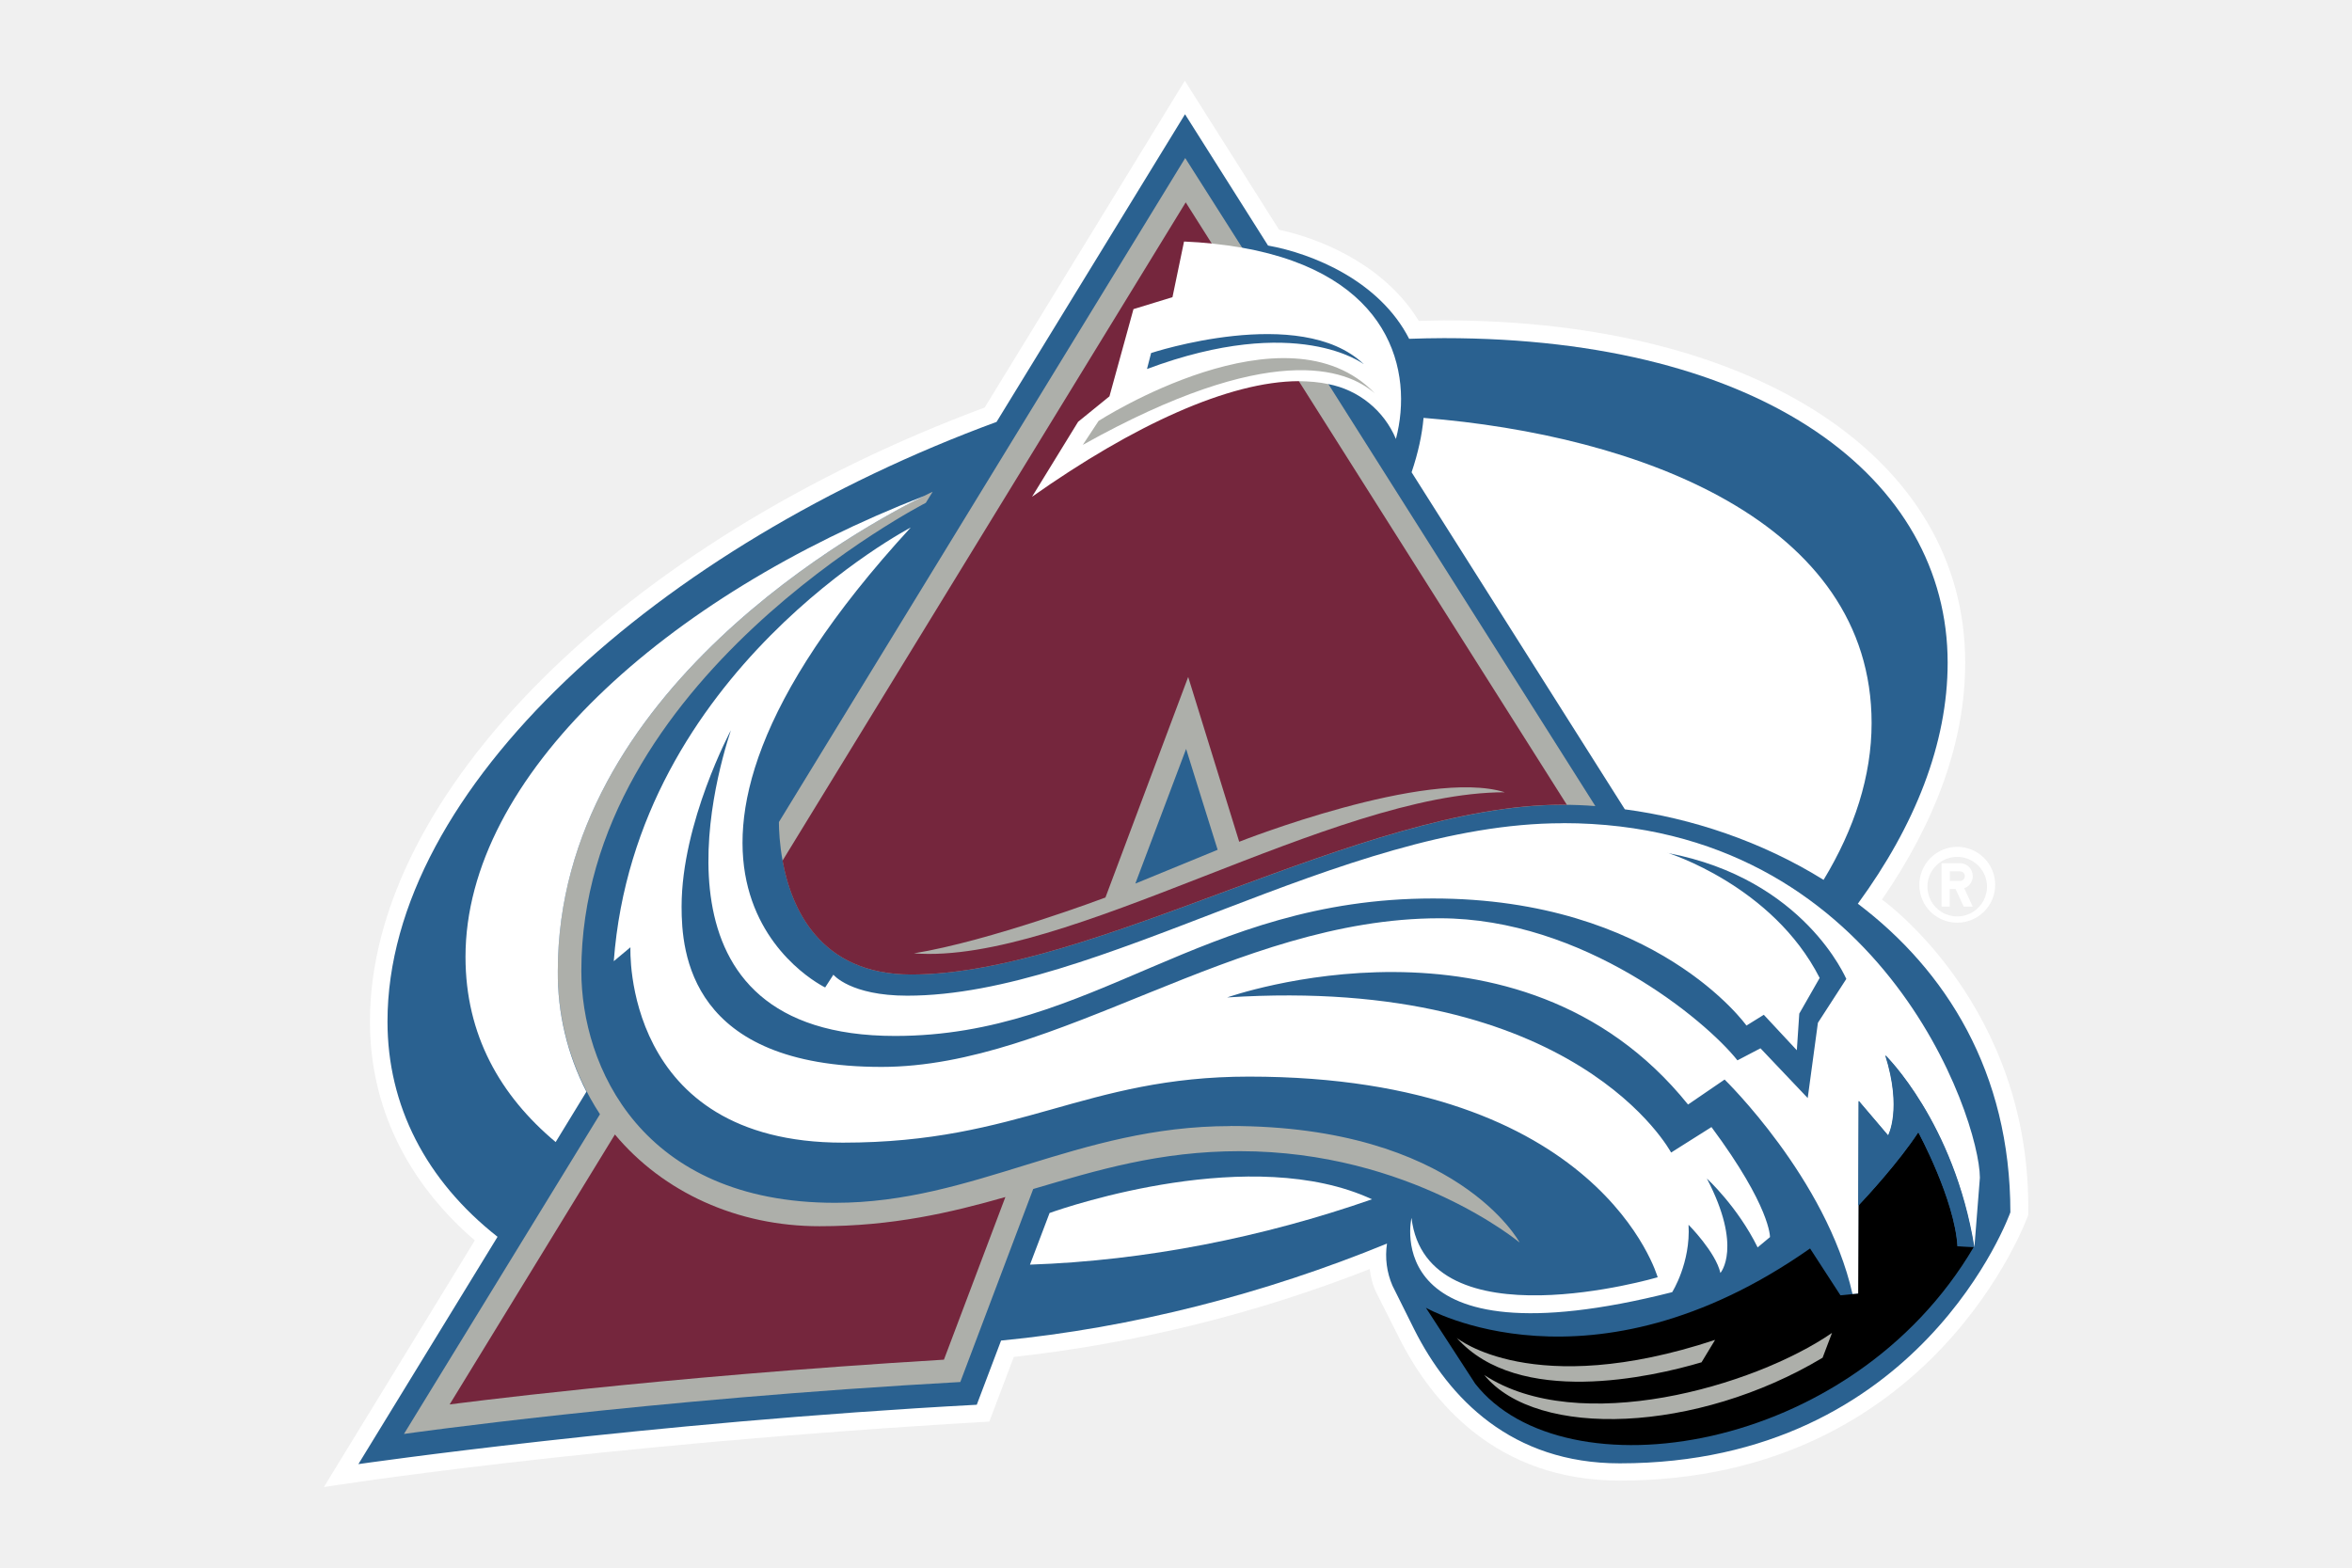
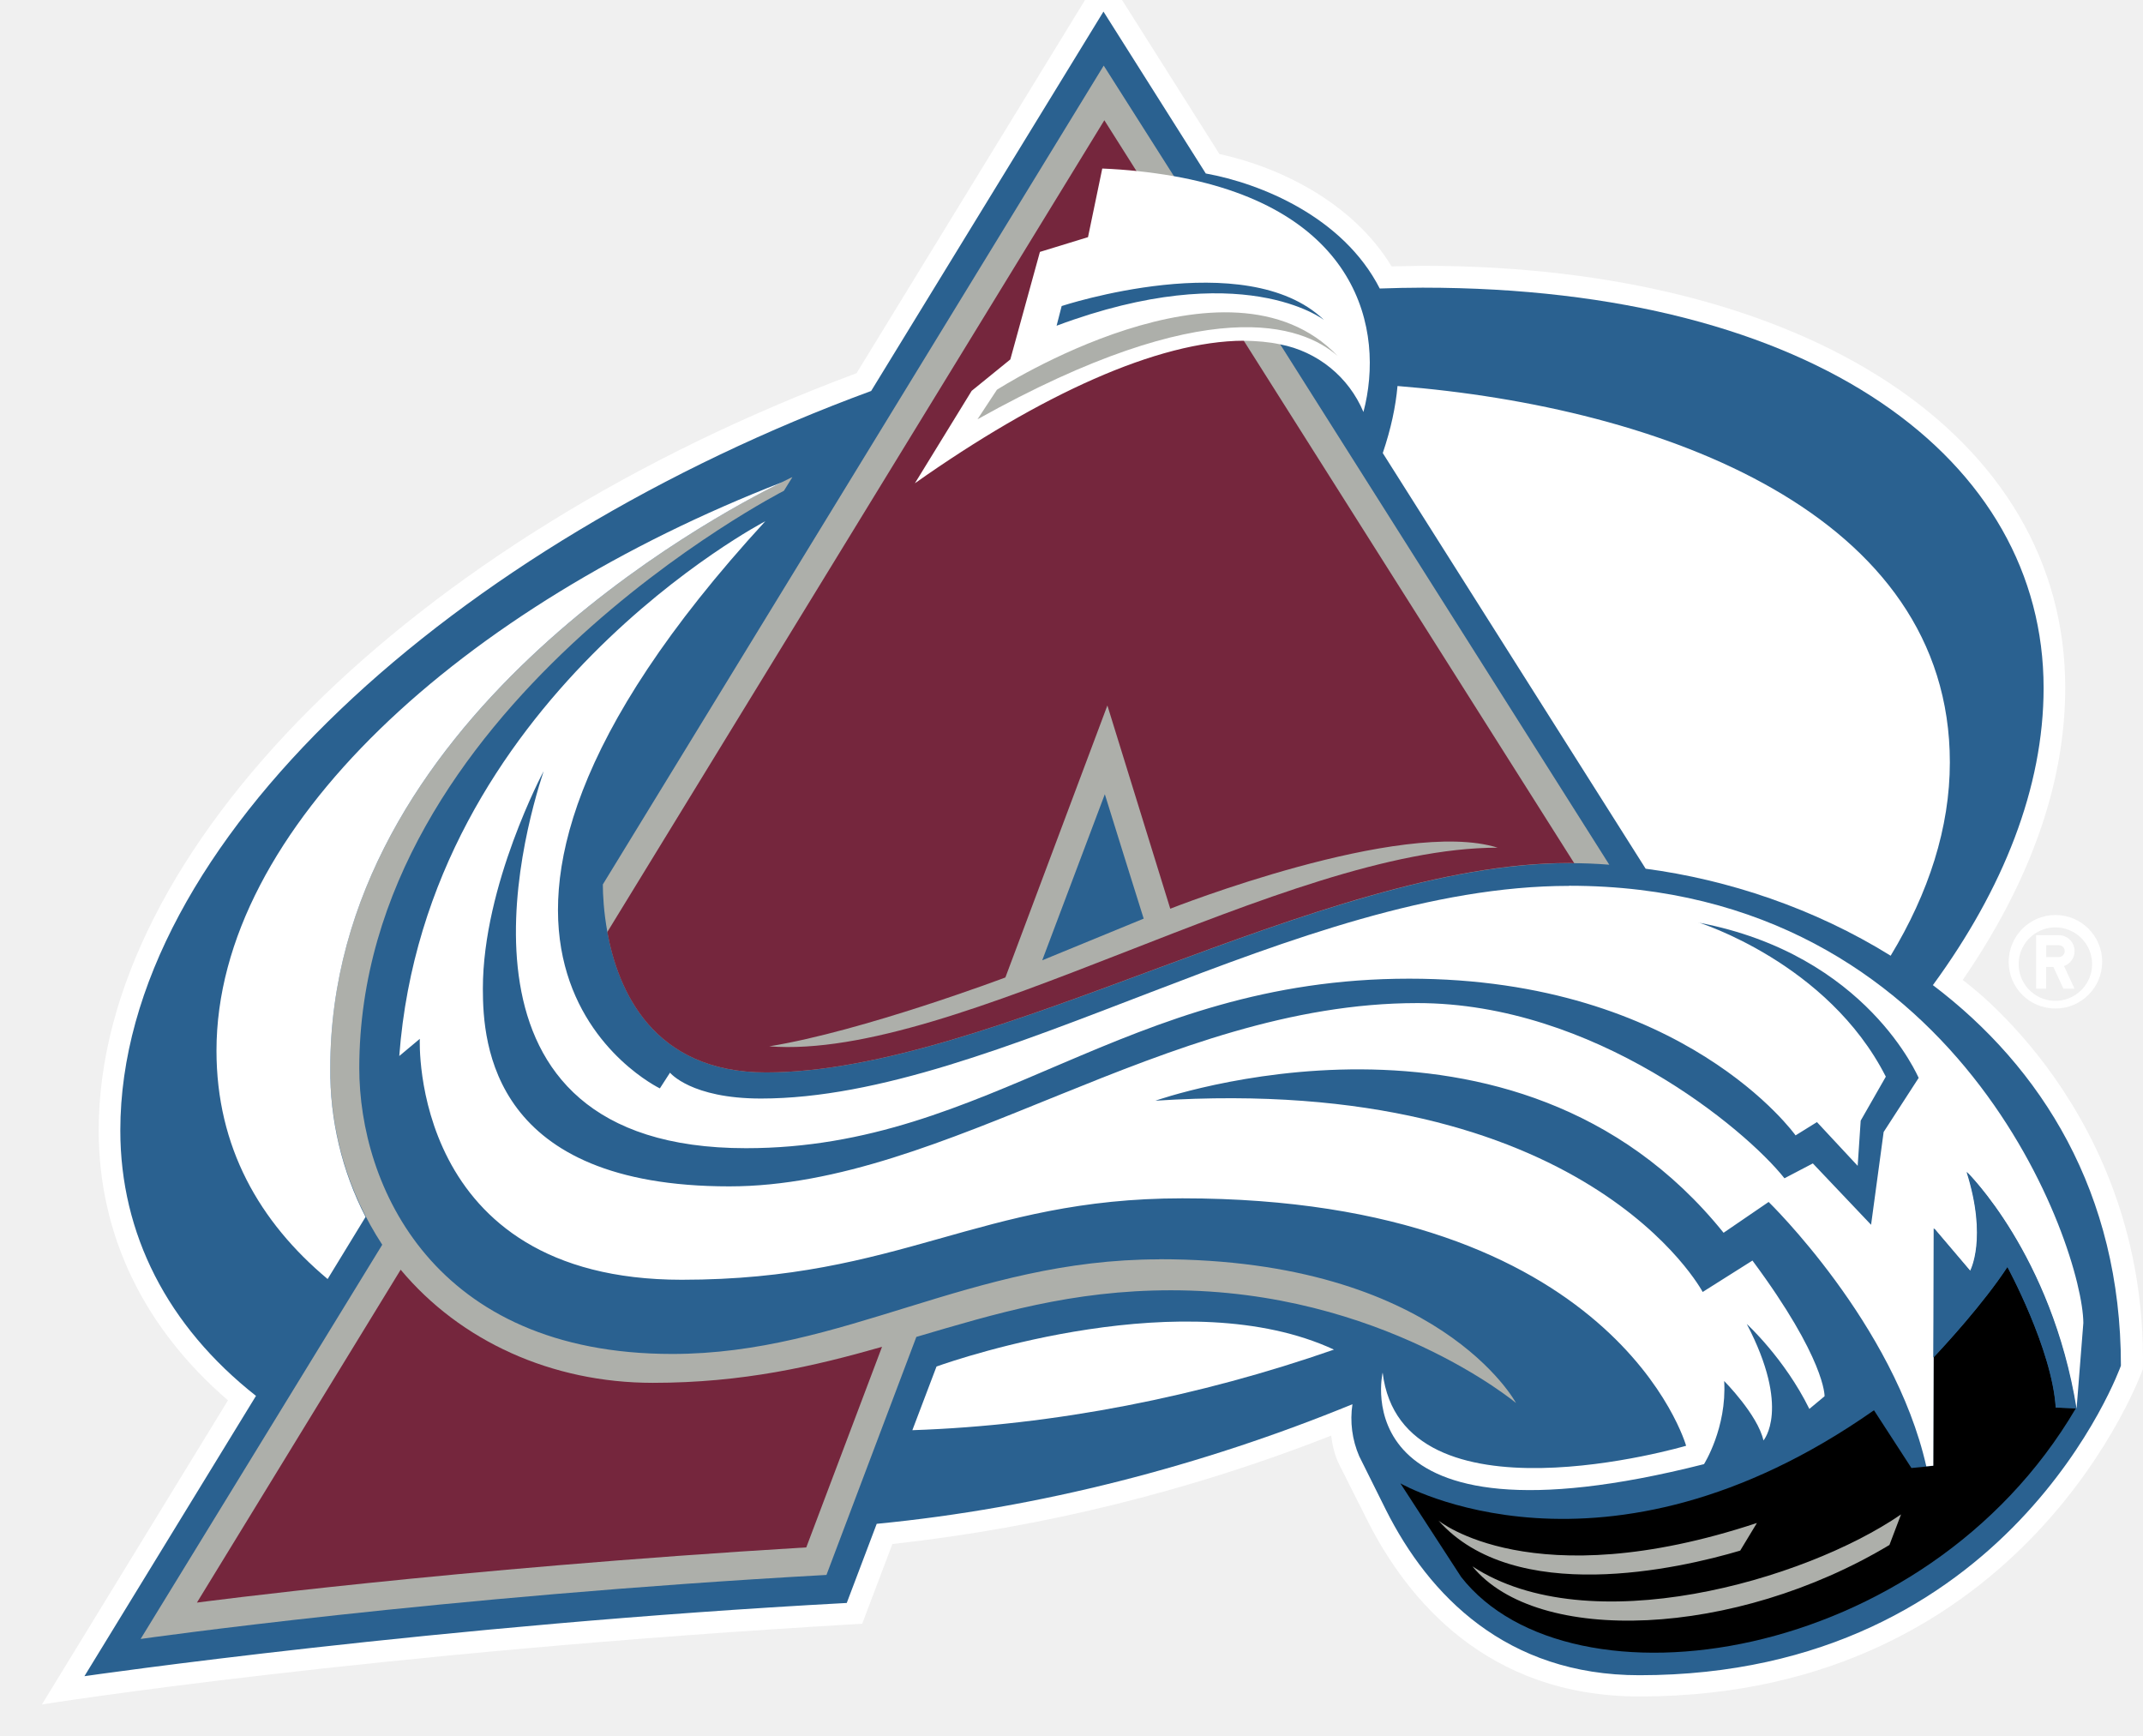
- <svg xmlns="http://www.w3.org/2000/svg" viewBox="0 0 24 16">
-   <g fill="#FFF">
-     <path d="M19.585 9.032c0 .212.172.385.387.385a.386.386 0 0 0 0-.774.388.388 0 0 0-.387.39zm.69 0a.304.304 0 1 1-.607 0 .304.304 0 0 1 .607 0z" />
-     <path d="M19.812 9.253h.083v-.18h.06l.083.18h.092l-.087-.188a.128.128 0 0 0 .087-.125.13.13 0 0 0-.13-.13h-.188v.443zm.084-.36H20a.048.048 0 0 1 0 .098h-.104v-.096z" />
+ <svg xmlns="http://www.w3.org/2000/svg" version="1.1" id="Layer_1" x="0px" y="0px" width="435.031px" height="352.309px" viewBox="0 0 435.031 352.309" enable-background="new 0 0 435.031 352.309" xml:space="preserve">
+   <g>
+     <path fill="#FFFFFF" d="M407.765,195.269c0,5.198,4.218,9.441,9.491,9.441c5.241,0,9.49-4.25,9.49-9.491   c0-5.242-4.249-9.491-9.49-9.491C412,185.742,407.751,190.013,407.765,195.269c-0.001,0.007-0.001,0.016,0,0.024V195.269z    M424.687,195.269c0.235,4.109-2.905,7.634-7.016,7.87c-4.111,0.236-7.635-2.905-7.871-7.016c-0.017-0.285-0.017-0.57,0-0.854   c0.236-4.111,3.76-7.253,7.871-7.017C421.453,188.47,424.47,191.488,424.687,195.269z" />
+     <path fill="#FFFFFF" d="M413.333,200.688h2.035v-4.414h1.472l2.035,4.414h2.257l-2.134-4.61c1.308-0.441,2.173-1.687,2.134-3.065   c0-1.761-1.428-3.188-3.188-3.188h-4.61V200.688z M415.392,191.86h2.551c0.664,0,1.201,0.538,1.201,1.202   c0,0.663-0.537,1.201-1.201,1.201h-2.551v-2.354V191.86z" />
  </g>
-   <path d="M19.203 9.183c.56-.814.85-1.627.85-2.42 0-2.088-2.138-3.493-5.318-3.493l-.258.005c-.32-.527-.92-.82-1.425-.93L12.09.824l-2.042 3.335c-3.696 1.376-6.273 3.946-6.273 6.266 0 .866.373 1.634 1.07 2.235l-1.54 2.517s2.702-.432 6.79-.668l.25-.66a14.226 14.226 0 0 0 3.632-.897c.01.08.028.164.07.246l.224.445c.335.67 1 1.468 2.258 1.468 3.21 0 4.167-2.71 4.167-2.71.04-2.135-1.492-3.22-1.492-3.22z" fill="#FFF" />
-   <path d="M18.96 9.22c.58-.794.914-1.63.914-2.456 0-1.883-1.877-3.313-5.14-3.313-.117 0-.236.003-.355.007-.302-.592-.985-.87-1.44-.952l-.847-1.34-1.923 3.14c-3.435 1.263-6.215 3.735-6.215 6.12 0 .856.39 1.62 1.123 2.197l-1.42 2.32s2.934-.425 6.31-.606l.248-.655c1.344-.13 2.694-.48 3.938-.99a.788.788 0 0 0 .056.43l.222.446c.355.706.995 1.367 2.097 1.367 3.077 0 3.986-2.562 3.986-2.562 0-1.432-.658-2.47-1.557-3.15z" fill="#2a6190" />
-   <g fill="#adafaa">
-     <path d="M12.554 11.493c-1.563 0-2.61.783-4.032.783-1.98 0-2.59-1.398-2.59-2.366 0-2.98 3.515-4.778 3.515-4.778l.07-.113c-.012.004-.04.02-.087.042-.583.287-3.738 1.974-3.738 4.848a2.635 2.635 0 0 0 .43 1.463l-2 3.263s2.465-.352 5.677-.53l.744-1.97c.652-.192 1.288-.386 2.108-.386 1.74 0 2.856.933 2.856.933s-.636-1.19-2.954-1.19z" />
-     <path d="M12.674 2.526l-.58-.913L7.948 8.39c0 .08.007.228.038.396.088.48.376 1.16 1.313 1.16 1.875 0 4.584-1.732 6.646-1.732a4.075 4.075 0 0 1 .334.013l-3.605-5.7z" />
+   <path fill="#FFFFFF" d="M398.397,198.971c13.732-19.963,20.846-39.907,20.846-59.355c0-51.208-52.435-85.665-130.422-85.665  l-6.328,0.123c-7.847-12.924-22.562-20.11-34.947-22.808L223.957-6.035l-50.079,81.79C83.235,109.5,20.035,172.529,20.035,229.431  c0,21.238,9.147,40.073,26.241,54.812L8.508,345.972c0,0,66.266-10.595,166.522-16.383l6.131-16.187  c30.53-3.38,60.476-10.776,89.069-21.998c0.246,1.962,0.688,4.022,1.717,6.033l5.493,10.913  c8.216,16.432,24.524,36.002,55.377,36.002c78.724,0,102.194-66.461,102.194-66.461c0.98-52.36-36.591-78.97-36.591-78.97  L398.397,198.971z" />
+   <path fill="#2A6190" d="M392.438,199.88c14.223-19.473,22.415-39.981,22.415-60.239c0-46.18-46.033-81.25-126.057-81.25  c-2.87,0-5.788,0.074-8.707,0.172c-7.405-14.519-24.156-21.336-35.315-23.348L224.005,2.352l-47.16,77.007  c-84.242,30.975-152.42,91.6-152.42,150.096c0,20.993,9.564,39.729,27.541,53.881l-34.825,56.897c0,0,71.955-10.424,154.75-14.862  l6.082-16.064c32.961-3.188,66.065-11.771,96.574-24.278c-0.537,3.574-0.062,7.228,1.373,10.546l5.444,10.938  c8.707,17.314,24.402,33.525,51.429,33.525c75.462,0,97.755-62.832,97.755-62.832c0-35.12-16.137-60.576-38.185-77.253  L392.438,199.88z" />
+   <g>
+     <path fill="#ADAFAA" d="M235.333,255.624c-38.328,0-64.005,19.203-98.879,19.203c-48.559,0-63.519-34.286-63.519-58.025   c0-73.09,86.204-117.185,86.204-117.185l1.717-2.771c-0.294,0.098-0.981,0.491-2.134,1.03   c-14.297,7.039-91.672,48.412-91.672,118.901c-0.098,12.737,3.571,25.221,10.545,35.879l-49.049,80.023   c0,0,60.453-8.632,139.226-12.997l18.247-48.314c15.99-4.708,31.587-9.466,51.694-9.466c42.673,0,70.042,22.881,70.042,22.881   s-15.597-29.184-72.445-29.184L235.333,255.624z" />
+     <path fill="#ADAFAA" d="M238.275,35.706l-14.219-22.391l-101.68,166.209c0,1.962,0.172,5.591,0.932,9.711   c2.158,11.772,9.221,28.449,32.201,28.449c45.984,0,112.417-42.482,162.987-42.482c2.733-0.006,5.466,0.1,8.19,0.318L238.275,35.73   V35.706z" />
  </g>
-   <g fill="#75263d">
-     <path d="M12.1 2.064l-4.115 6.72c.088.482.376 1.162 1.313 1.162 1.875 0 4.584-1.733 6.646-1.733.015 0 .03 0 .045.002l-3.89-6.15M6.275 11.578l-1.687 2.756s2.1-.28 5.044-.457l.627-1.66c-.56.16-1.15.298-1.897.298-.837 0-1.594-.345-2.088-.937z" />
+   <g>
+     <path fill="#75263D" d="M224.203,24.375L123.284,189.186c2.158,11.821,9.221,28.498,32.201,28.498   c45.984,0,112.417-42.507,162.987-42.507c0.367,0,0.735,0,1.104,0.049L224.177,24.4 M81.347,257.709l-41.373,67.589   c0,0,51.501-6.866,123.702-11.208l15.376-40.71c-13.733,3.924-28.203,7.309-46.523,7.309c-20.527,0-39.092-8.462-51.208-22.979   H81.347z" />
  </g>
-   <path d="M19.974 12.72c-.03-.483-.4-1.164-.4-1.164-.195.3-.517.65-.612.75l-.002.896-.058.006-.122.012-.31-.478c-2.24 1.572-3.92.605-3.92.605l.503.775c.9 1.15 3.836.736 5.088-1.396l-.166-.006z" />
-   <g fill="#FFF">
-     <path d="M10.71 12.38l-.2.527c1.182-.04 2.38-.28 3.49-.667-1.22-.566-3.1.072-3.29.14zM9.43 5.062c-2.637 1.024-4.68 2.86-4.68 4.704 0 .798.355 1.417.92 1.89l.314-.514a2.642 2.642 0 0 1-.292-1.232c0-2.875 3.154-4.562 3.738-4.848zM18.608 8.98c.315-.52.49-1.06.49-1.6 0-2.058-2.375-2.94-4.572-3.115-.015.17-.054.354-.122.555l2.176 3.44c.68.09 1.396.327 2.028.72zM13.554 3.92a.94.94 0 0 1 .69.56c.18-.683-.044-1.682-1.57-1.952a4.56 4.56 0 0 0-.592-.063l-.118.568-.398.122-.245.89-.32.26-.47.765c1.034-.73 2.01-1.178 2.723-1.18.108.002.207.01.3.03z" />
-     <path d="M15.945 8.402c-2.26 0-4.74 1.76-6.688 1.76-.58 0-.753-.214-.753-.214l-.084.13s-2.388-1.146.873-4.694c0 0-2.807 1.464-3.03 4.426l.17-.142s-.09 1.994 2.168 1.994c1.815 0 2.46-.674 4.144-.674 3.593 0 4.17 2.048 4.17 2.048s-2.356.693-2.512-.606c0 0-.36 1.523 2.66.758 0 0 .19-.3.167-.688 0 0 .278.28.325.492 0 0 .23-.26-.138-.964 0 0 .313.286.518.703l.126-.105s.01-.305-.597-1.123l-.412.26s-.96-1.815-4.53-1.583c0 0 2.974-1.056 4.703 1.093l.373-.255s1.038 1.008 1.305 2.188l.058-.005.003-.894.005-1.07.3.353s.145-.266-.028-.818c0 0 .7.683.906 1.957l.056-.71c-.004-.613-1.018-3.618-4.255-3.618z" />
+   <path d="M417.305,285.716c-0.735-11.845-9.811-28.547-9.811-28.547c-4.782,7.357-12.679,15.94-15.008,18.394l-0.049,21.975  l-1.424,0.146l-2.992,0.295l-7.602-11.724c-54.936,38.553-96.137,14.838-96.137,14.838l12.336,19.007  c22.072,28.202,94.076,18.05,124.781-34.237l-4.071-0.146H417.305z" />
+   <g>
+     <path fill="#FFFFFF" d="M190.113,277.378l-4.905,12.924c28.988-0.981,58.365-6.867,85.587-16.357   C240.875,260.063,194.773,275.71,190.113,277.378L190.113,277.378z M158.721,97.9C94.05,123.013,43.946,168.04,43.946,213.27   c0,19.57,8.707,34.75,22.563,46.351l7.7-12.605c-4.8-9.342-7.258-19.711-7.161-30.214C67.049,146.287,144.399,104.914,158.721,97.9   z M383.804,193.994c7.726-12.753,12.018-26.002,12.018-39.246c0-50.472-58.246-72.103-112.127-76.395   c-0.368,4.169-1.324,8.682-2.992,13.612l53.366,84.368C350.745,178.543,368.304,184.355,383.804,193.994z M259.857,69.893   c7.585,1.455,13.938,6.61,16.922,13.734c4.414-16.751-1.079-41.25-38.504-47.873c-4.8-0.831-9.646-1.347-14.514-1.545l-2.895,13.93   l-9.761,2.992l-6.008,21.827l-7.848,6.376l-11.526,18.762c25.358-17.903,49.291-28.89,66.776-28.939   C255.149,69.206,257.577,69.403,259.857,69.893L259.857,69.893z" />
+     <path fill="#FFFFFF" d="M318.496,179.818c-55.426,0-116.243,43.163-164.017,43.163c-14.224,0-18.467-5.248-18.467-5.248   l-2.06,3.188c0,0-58.565-28.105,21.41-115.125c0,0-68.84,35.904-74.31,108.552l4.169-3.483c0,0-2.207,48.902,53.17,48.902   c44.512,0,60.33-16.529,101.625-16.529c88.117,0,102.268,50.226,102.268,50.226s-57.779,16.996-61.605-14.861   c0,0-8.828,37.352,65.235,18.59c0,0,4.659-7.357,4.097-16.873c0,0,6.817,6.866,7.97,12.065c0,0,5.641-6.376-3.384-23.642   c0,0,7.676,7.015,12.703,17.241l3.09-2.575c0,0,0.246-7.479-14.641-27.541l-10.104,6.377c0,0-23.544-44.513-111.097-38.823   c0,0,72.937-25.897,115.34,26.806l9.147-6.254c0,0,25.456,24.721,32.005,53.66l1.422-0.122l0.074-21.926l0.122-26.241l7.357,8.657   c0,0,3.556-6.524-0.687-20.061c0,0,17.167,16.75,22.219,47.994l1.374-17.413c-0.099-15.032-24.966-88.729-104.353-88.729   L318.496,179.818z" />
  </g>
-   <g fill="#adafaa">
-     <path d="M12.124 6.91L11.28 9.16s-1.178.444-1.955.57c1.557.12 4.263-1.644 6.03-1.644-.798-.25-2.71.505-2.71.505l-.52-1.68zM11.05 4.54c1.907-1.066 2.688-.78 2.98-.524-.908-.952-2.82.28-2.82.28l-.16.243zM17.363 13.903l.138-.228c-1.864.617-2.636-.02-2.636-.02.63.708 1.99.4 2.5.248z" />
-     <path d="M15.146 14.034c.538.657 2.173.59 3.452-.177l.096-.253c-.8.55-2.587 1.06-3.548.43z" />
+   <g>
+     <path fill="#ADAFAA" d="M224.791,143.221l-20.698,55.187c0,0-28.89,10.889-47.946,13.979   c38.185,2.942,104.544-40.325,147.879-40.325c-19.571-6.131-66.462,12.39-66.462,12.39l-12.748-41.207L224.791,143.221z    M198.451,85.098c46.764-26.144,65.918-19.129,73.08-12.851c-22.268-23.348-69.155,6.866-69.155,6.866l-3.924,5.96V85.098z    M353.272,314.728l3.384-5.592c-45.714,15.132-64.646-0.491-64.646-0.491c15.45,17.364,48.804,9.811,61.312,6.083H353.272z" />
+     <path fill="#ADAFAA" d="M298.9,317.941c13.195,16.111,53.293,14.469,84.659-4.342l2.354-6.204   C366.293,320.884,322.468,333.39,298.9,317.941z" />
  </g>
-   <g fill="#2a6190">
-     <path d="M12.103 7.644l-.518 1.374.84-.345c-.1-.32-.214-.68-.322-1.03zM13.914 3.715c-.645-.614-2.168-.112-2.168-.112l-.042.163c1.534-.573 2.21-.05 2.21-.05z" />
-     <path d="M17.018 8.705s1.07.332 1.55 1.276l-.208.364-.025.374-.337-.362-.177.11S16.9 9.17 14.623 9.17c-2.37 0-3.458 1.403-5.49 1.403-2.584 0-1.848-2.593-1.675-3.12 0 0-.503.94-.503 1.8 0 .464.08 1.636 2.04 1.636 1.8 0 3.597-1.517 5.696-1.517 1.463 0 2.713 1.04 3.038 1.45l.235-.123.482.508.104-.768.29-.448c-.002.002-.422-1.02-1.822-1.285zM19.264 11.588l-.3-.352-.003 1.07c.096-.102.418-.452.614-.75 0 0 .37.68.4 1.163l.167.007c-.205-1.274-.906-1.957-.906-1.957.175.553.03.818.03.818z" />
+   <g>
+     <path fill="#2A6190" d="M224.277,161.222l-12.705,33.703l20.597-8.462c-2.449-7.847-5.244-16.682-7.893-25.266V161.222z    M268.686,64.865c-15.818-15.058-53.166-2.747-53.166-2.747l-1.03,3.998c37.617-14.053,54.195-1.227,54.195-1.227V64.865z" />
+     <path fill="#2A6190" d="M344.81,187.249c0,0,26.241,8.143,38.014,31.294l-5.102,8.927l-0.612,9.173l-8.266-8.879l-4.341,2.697   c0,0-22.587-31.808-78.43-31.808c-58.119,0-84.802,34.408-134.636,34.408c-63.372,0-45.322-63.598-41.079-76.522   c0,0-12.336,23.059-12.336,44.149c0,11.38,1.962,40.123,50.03,40.123c44.145,0,88.211-37.204,139.688-37.204   c35.88,0,66.536,25.505,74.507,35.561l5.763-3.017l11.821,12.458l2.551-18.835l7.111-10.986   c-0.049,0.049-10.349-25.015-44.684-31.515V187.249z M399.893,257.954l-7.357-8.634l-0.074,26.242   c2.354-2.502,10.251-11.085,15.058-18.394c0,0,9.075,16.677,9.811,28.522l4.096,0.171c-5.027-31.243-22.22-47.994-22.22-47.994   c4.292,13.562,0.736,20.062,0.736,20.062L399.893,257.954z" />
  </g>
</svg>
